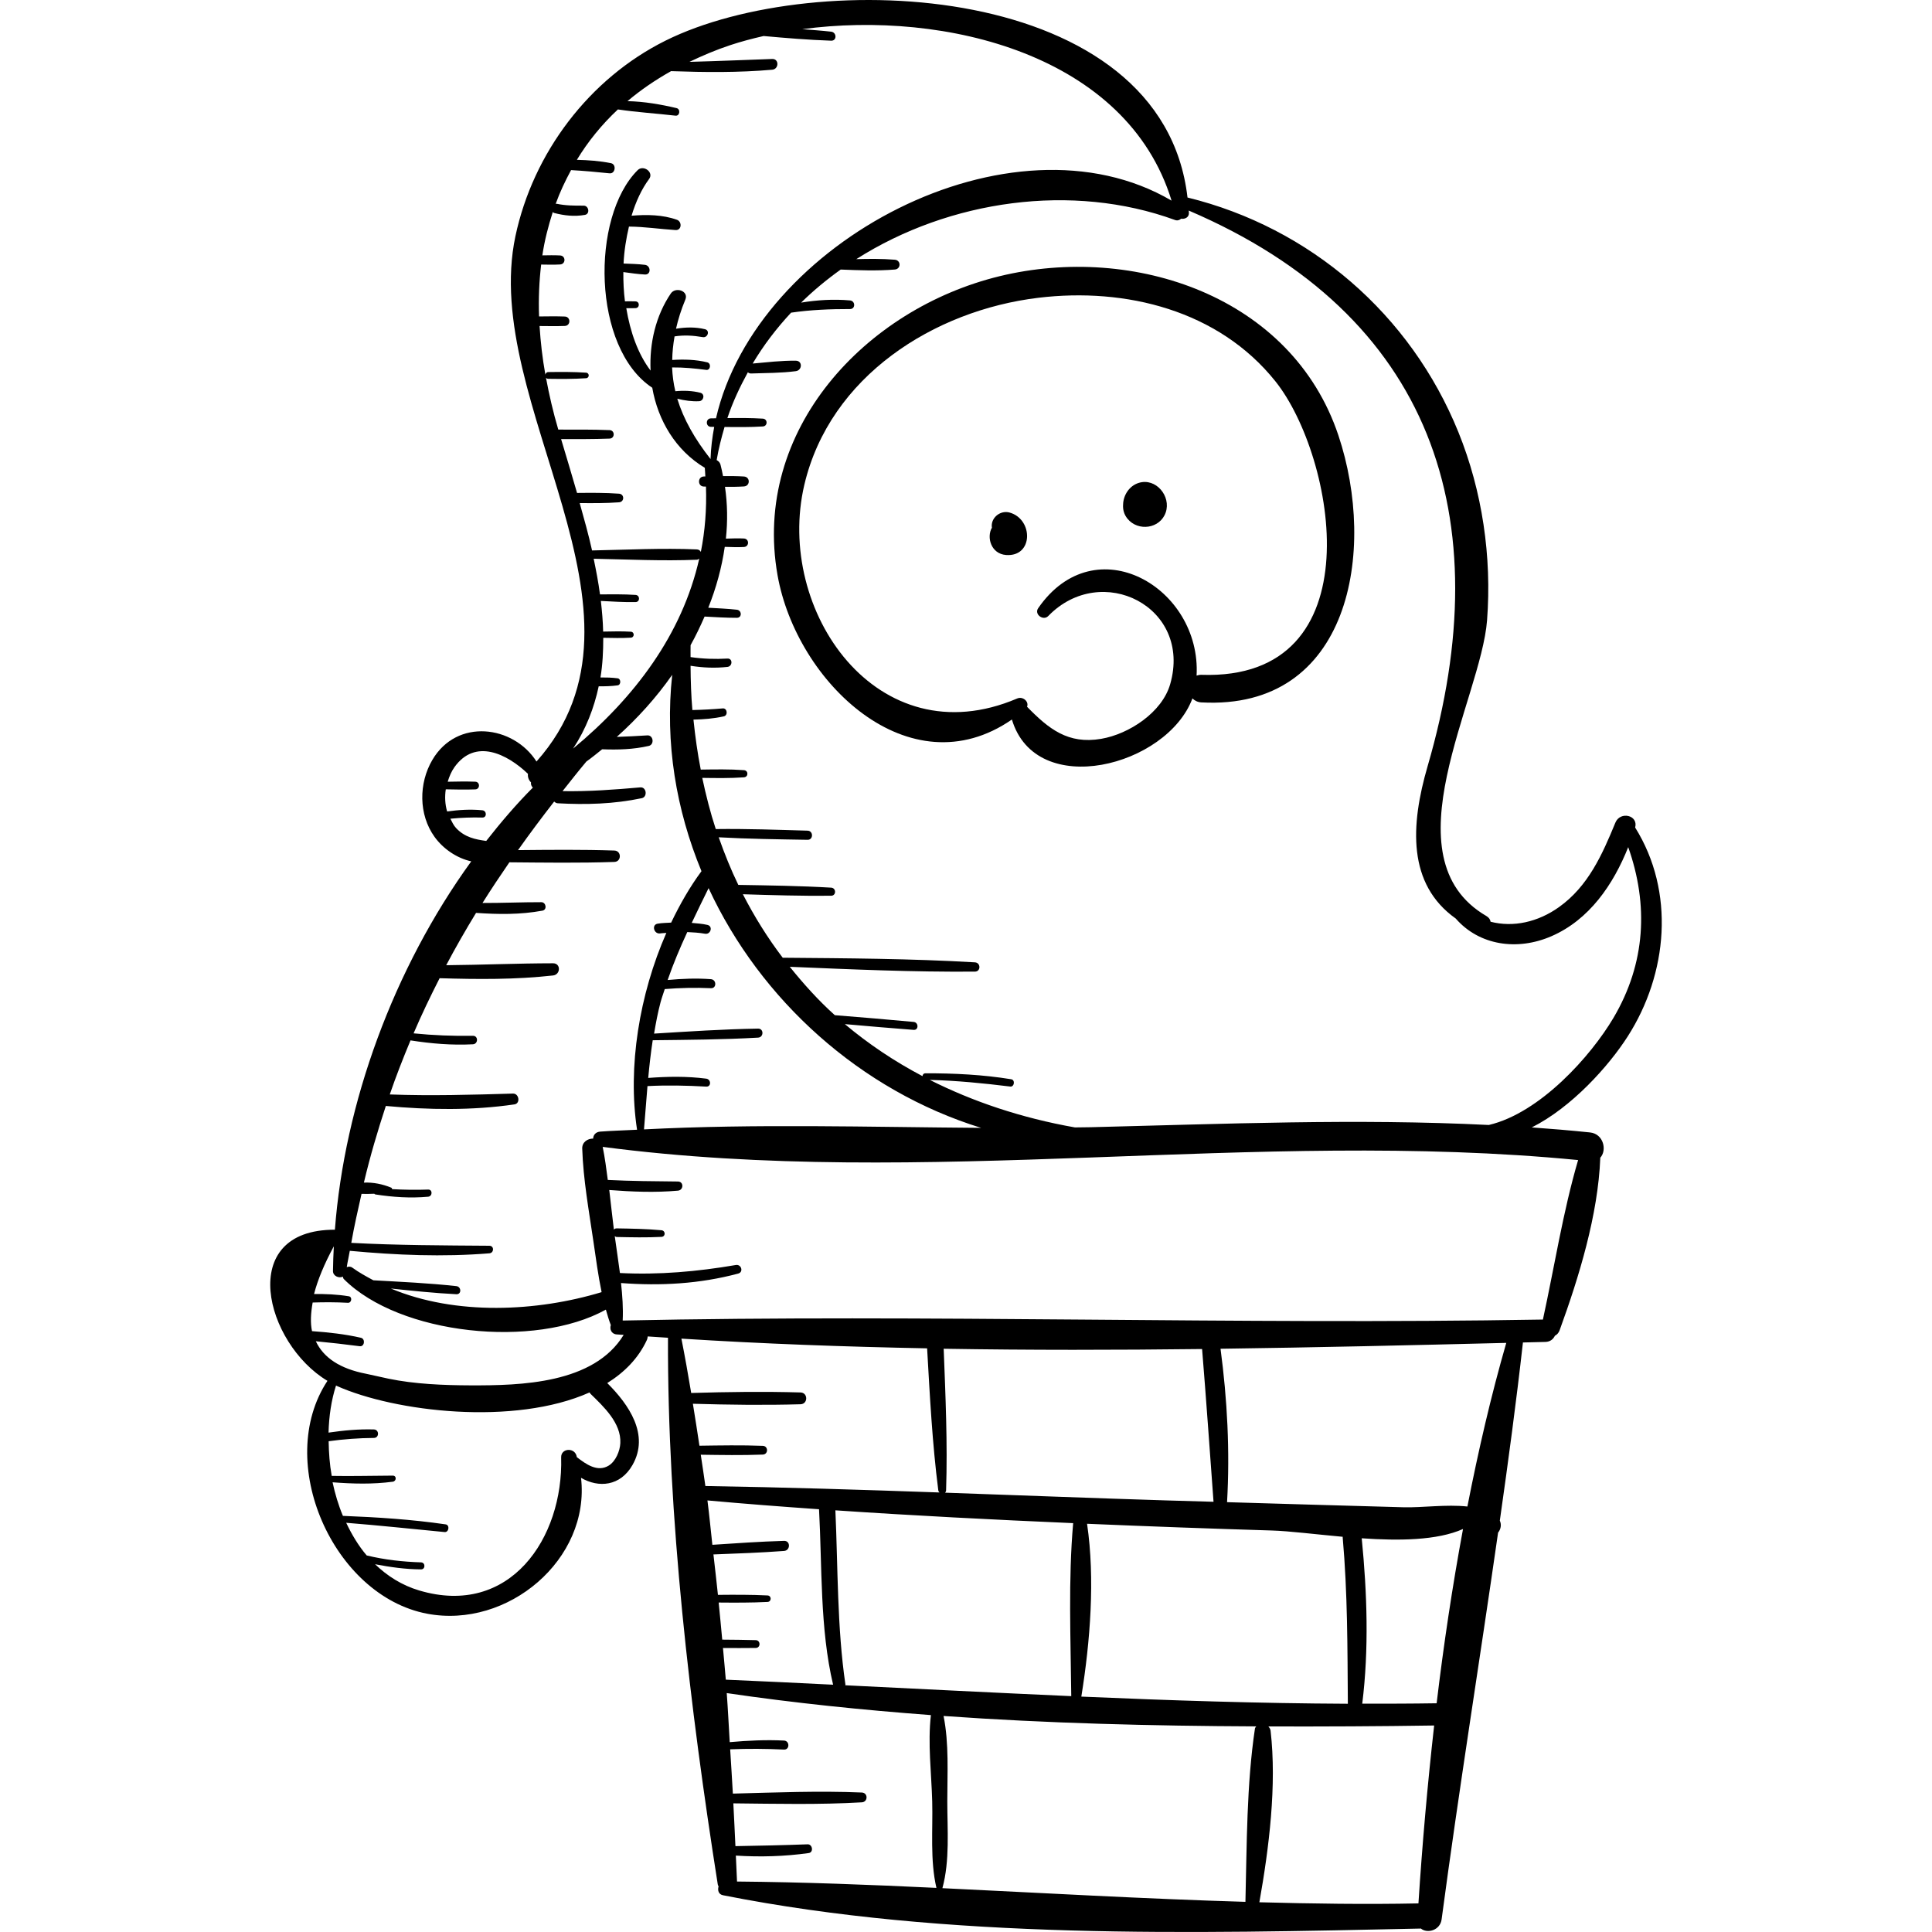
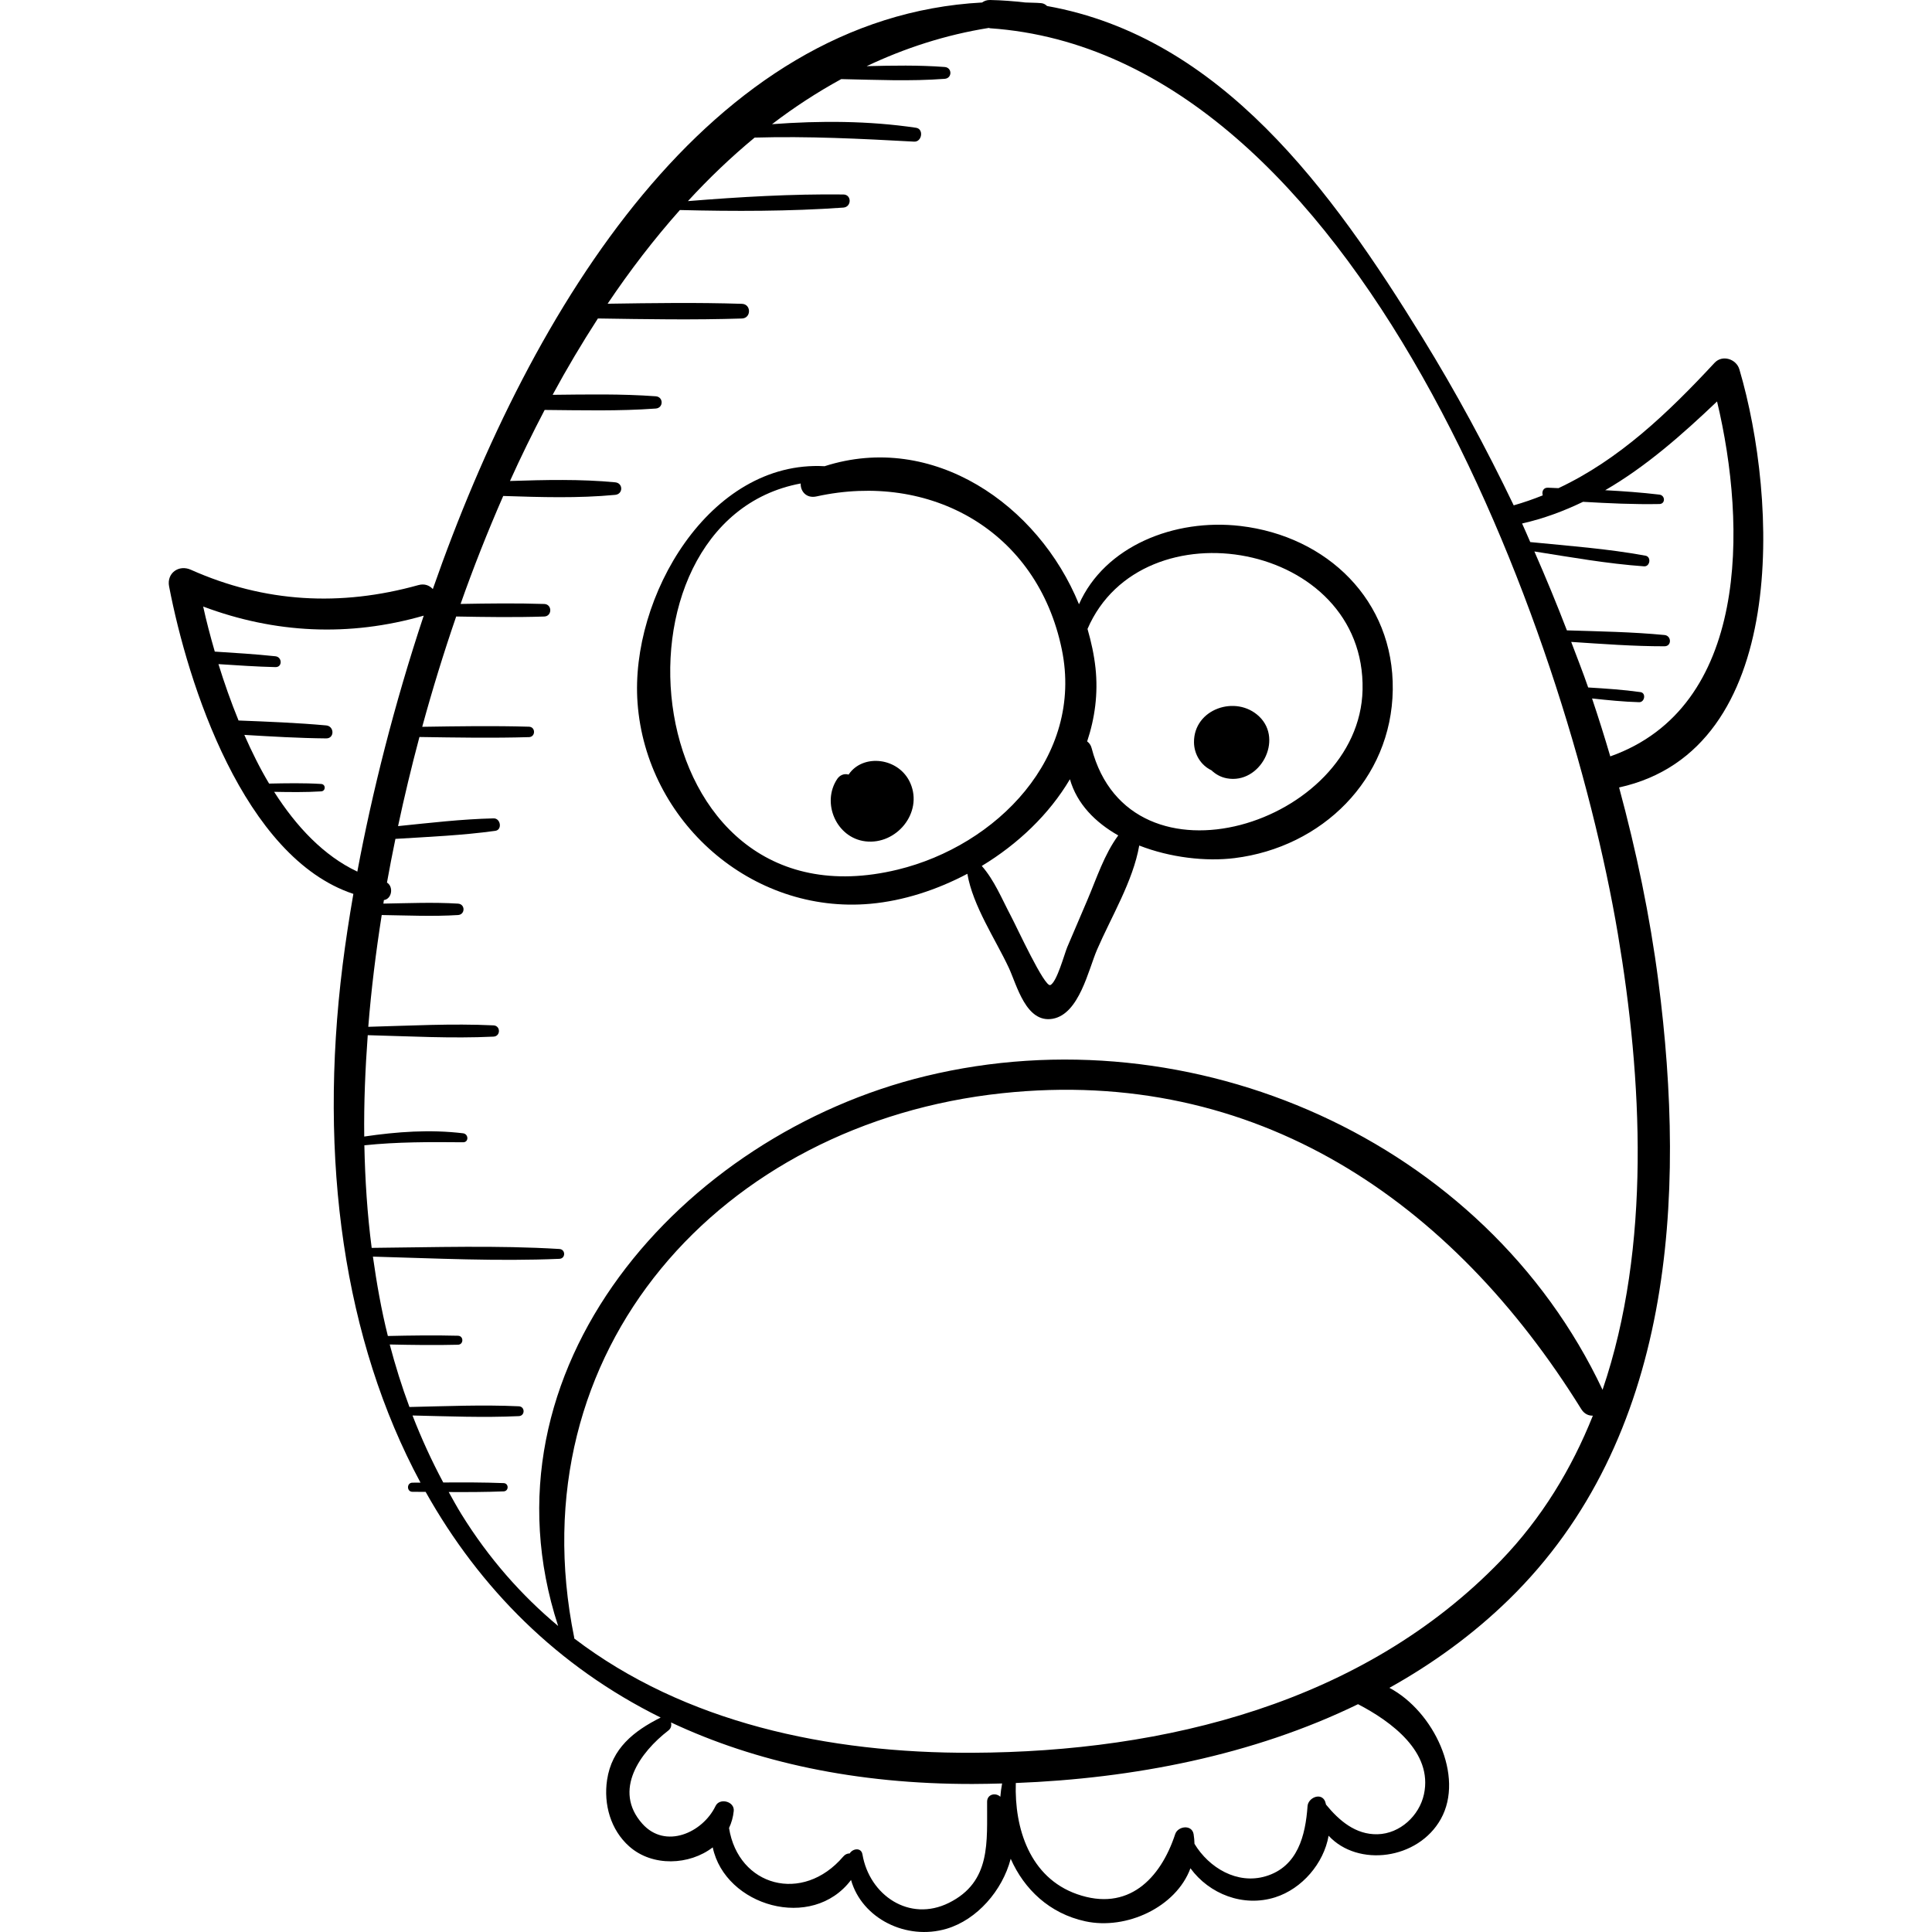
- <svg xmlns="http://www.w3.org/2000/svg" fill="currentColor" version="1.1" id="Capa_1" viewBox="0 0 276.318 276.318" xml:space="preserve">
+ <svg xmlns="http://www.w3.org/2000/svg" fill="currentColor" version="1.1" id="Capa_1" viewBox="0 0 258.307 258.307" xml:space="preserve">
  <g>
-     <path d="M191.42,62.269c-6.651-19.89-29.253-27.433-48.448-22.768c-19.219,4.671-35.418,22.005-31.77,42.744   c2.696,15.33,18.862,30.799,33.522,20.662c3.453,11.554,22.188,6.709,25.82-3.019c0.312,0.31,0.723,0.54,1.276,0.57   C193.113,101.617,196.941,78.778,191.42,62.269z M171.821,96.514c-0.261-0.009-0.476,0.047-0.683,0.113   c0.695-12.565-14.483-21.479-22.659-9.637c-0.598,0.867,0.727,1.854,1.445,1.114c7.595-7.835,20.633-1.319,17.433,9.763   c-1.161,4.022-5.875,7.123-9.872,7.803c-4.732,0.805-7.49-1.411-10.594-4.589c0.303-0.74-0.6-1.529-1.407-1.184   c-20.009,8.541-34.67-12.611-30.445-30.567c3.649-15.505,18.515-24.943,33.48-26.742c12.487-1.501,25.777,1.788,33.9,11.959   C190.98,65.271,196.835,97.377,171.821,96.514z" />
-     <path d="M144.384,73.302c-1.242-0.342-2.565,0.629-2.544,1.937c0.001,0.089,0.022,0.148,0.027,0.23   c-0.793,1.367-0.13,3.748,2.02,3.907C147.829,79.667,147.794,74.241,144.384,73.302z" />
-     <path d="M162.857,69.066c-1.382,0.433-2.197,1.791-2.229,3.087c-0.053,0.688,0.112,1.405,0.624,2.032   c1.522,1.868,4.672,1.442,5.471-0.895C167.519,70.967,165.318,68.295,162.857,69.066z" />
-     <path d="M232.796,148.235c5.747-8.983,6.798-20.706,1.066-29.881c0.485-1.778-2.14-2.371-2.824-0.707   c-1.888,4.595-3.898,9.117-8.068,12.089c-3.018,2.152-6.547,2.927-9.784,2.091c-0.048-0.304-0.227-0.598-0.598-0.814   c-14.333-8.342-0.76-31.025,0.095-42.303c0.69-9.091-0.674-18.441-4.098-26.899c-6.829-16.866-21.228-29.267-38.746-33.563   C166.273-2.699,116.647-4.865,95.191,5.808C84.268,11.241,76.245,21.86,73.716,33.783c-5.112,24.106,22.029,53.754,3.014,75.131   c-3.301-5.179-11.369-6.24-14.897-0.225c-1.961,3.341-1.974,7.808,0.311,10.993c1.219,1.7,3.176,3.056,5.255,3.509   c-11.127,15.36-18.129,34.594-19.501,52.684c-14.233-0.025-9.965,16.298-1.065,21.616c-7.652,11.59,0.798,30.736,14.233,33.3   c11.569,2.208,23.368-7.773,22.034-19.431c2.518,1.471,5.626,1.214,7.363-1.838c2.47-4.338-0.536-8.654-3.612-11.715   c2.474-1.541,4.455-3.554,5.66-6.148c0.083-0.178,0.106-0.35,0.127-0.52c0.967,0.059,1.932,0.125,2.898,0.189   c-0.085,25.609,3.141,52.928,7.12,78.18c0.019,0.118,0.073,0.204,0.116,0.301c-0.164,0.517-0.019,1.123,0.631,1.252   c32.219,6.375,67.05,5.46,99.743,4.766c0.023-0.001,0.037-0.012,0.06-0.013c0.908,0.766,2.764,0.285,2.975-1.295   c2.456-18.427,5.433-36.869,8.077-55.32c0.394-0.484,0.515-1.13,0.25-1.719c1.206-8.491,2.354-16.983,3.305-25.477   c1.07-0.026,2.144-0.052,3.213-0.079c0.69-0.017,1.129-0.398,1.357-0.881c0.286-0.143,0.534-0.395,0.675-0.783   c2.776-7.629,5.5-16.499,5.818-24.66c0.001-0.008-0.003-0.014-0.003-0.023c0.983-1.047,0.488-3.409-1.465-3.613   c-2.778-0.29-5.554-0.521-8.329-0.719C224.812,158.36,230.088,152.469,232.796,148.235z M82.909,71.95   c1.877,0.017,3.751,0.029,5.627-0.11c0.792-0.059,0.793-1.174,0-1.232c-2.001-0.148-4.002-0.126-6.006-0.108   c-0.753-2.618-1.528-5.177-2.28-7.7c2.312,0,4.626,0.021,6.936-0.07c0.781-0.031,0.782-1.183,0-1.214   c-2.444-0.096-4.891-0.074-7.338-0.074c-0.003-0.008-0.005-0.017-0.007-0.025c-0.736-2.487-1.299-4.948-1.753-7.384   c0.077,0.084,0.186,0.145,0.335,0.147c1.809,0.025,3.586,0.035,5.393-0.085c0.512-0.034,0.513-0.762,0-0.796   c-1.807-0.12-3.584-0.111-5.393-0.085c-0.255,0.003-0.379,0.174-0.425,0.364c-0.422-2.353-0.686-4.669-0.829-6.949   c1.205,0.009,2.41,0.035,3.613-0.012c0.866-0.034,0.867-1.313,0-1.346c-1.227-0.048-2.456-0.022-3.684-0.012   c-0.094-2.539,0.017-5.012,0.299-7.422c0.905,0.012,1.809,0.04,2.711-0.013c0.83-0.048,0.831-1.241,0-1.289   c-0.845-0.049-1.694-0.022-2.541-0.012c0.317-2.143,0.853-4.196,1.495-6.204c0.064,0.044,0.09,0.115,0.181,0.138   c1.478,0.382,2.902,0.543,4.413,0.277c0.759-0.134,0.564-1.326-0.179-1.322c-1.32,0.006-2.573,0.004-3.871-0.271   c-0.054-0.011-0.086,0.025-0.135,0.025c0.598-1.677,1.363-3.277,2.204-4.838c1.84,0.104,3.677,0.272,5.509,0.462   c0.826,0.086,1.011-1.289,0.197-1.452c-1.632-0.327-3.247-0.439-4.875-0.479c1.576-2.604,3.529-5.016,5.866-7.207   c2.722,0.407,5.535,0.577,8.245,0.891c0.618,0.072,0.741-0.939,0.146-1.08c-2.206-0.524-4.646-0.949-7.02-0.997   c1.85-1.567,3.932-2.997,6.234-4.291c4.825,0.168,9.655,0.222,14.469-0.204c0.969-0.086,1.002-1.571,0-1.536   c-3.949,0.14-7.893,0.307-11.84,0.412c1.835-0.878,3.755-1.702,5.866-2.401c1.508-0.499,3.103-0.919,4.739-1.295   c3.215,0.292,6.428,0.558,9.661,0.668c0.847,0.029,0.804-1.198,0-1.289c-1.376-0.156-2.753-0.247-4.13-0.359   c20.482-2.753,46.443,3.695,52.818,24.524c-22.869-13.424-59.392,5.904-65.156,31.13c-0.242,0.004-0.482,0.006-0.723,0.009   c-0.781,0.011-0.782,1.203,0,1.214c0.156,0.002,0.311,0.004,0.466,0.006c-0.284,1.517-0.474,3.05-0.524,4.6   c-2.28-2.895-3.868-5.72-4.758-8.627c1.029,0.257,2.133,0.413,3.128,0.353c0.668-0.041,0.869-1.032,0.164-1.21   c-1.138-0.287-2.379-0.335-3.568-0.216c-0.27-1.115-0.41-2.251-0.466-3.404c1.648-0.018,3.24,0.142,4.885,0.352   c0.619,0.079,0.739-0.935,0.146-1.08c-1.658-0.407-3.319-0.443-5.01-0.34c0.01-1.096,0.134-2.222,0.333-3.37   c1.393-0.213,2.645-0.131,4.033,0.105c0.732,0.124,1.061-0.955,0.313-1.134c-1.392-0.333-2.75-0.29-4.138-0.07   c0.303-1.339,0.731-2.717,1.333-4.16c0.522-1.251-1.401-1.878-2.079-0.877c-2.16,3.19-3.073,7.135-2.891,11.026   c-1.809-2.372-2.916-5.545-3.476-8.927c0.44,0.002,0.881,0.013,1.324-0.005c0.622-0.026,0.623-0.941,0-0.967   c-0.507-0.021-1.01-0.01-1.514-0.006c-0.178-1.378-0.241-2.783-0.23-4.183c1.028,0.138,2.054,0.294,3.089,0.347   c0.909,0.047,0.86-1.28,0-1.384c-1.014-0.123-2.037-0.145-3.058-0.185c0.086-1.829,0.375-3.597,0.771-5.286   c2.24,0.017,4.408,0.356,6.666,0.498c0.888,0.056,0.953-1.202,0.199-1.471c-2.037-0.727-4.308-0.765-6.493-0.582   c0.609-2.009,1.443-3.817,2.51-5.251c0.72-0.967-0.82-2.079-1.637-1.264c-6.724,6.703-6.518,25.455,2.088,31.119   c0.815,4.676,3.355,8.964,7.516,11.452c0.04,0.418,0.047,0.823,0.076,1.236c-0.069,0.001-0.138,0.003-0.206,0.004   c-0.927,0.011-0.929,1.43,0,1.441c0.098,0.001,0.196,0.004,0.295,0.005c0.113,3.245-0.138,6.36-0.731,9.338   c-0.113-0.189-0.284-0.341-0.575-0.353c-4.983-0.208-9.999,0.051-14.985,0.147C84.172,76.452,83.538,74.198,82.909,71.95z    M85.628,98.156c0.917,0.007,1.798-0.009,2.709-0.136c0.498-0.069,0.498-0.936,0-1.006c-0.828-0.115-1.632-0.124-2.457-0.123   c0.312-1.855,0.4-3.756,0.4-5.671c1.315,0.02,2.628,0.064,3.941-0.019c0.549-0.034,0.55-0.819,0-0.853   c-1.318-0.083-2.638-0.038-3.958-0.018c-0.032-1.449-0.159-2.913-0.327-4.382c1.654,0.088,3.305,0.191,4.963,0.162   c0.664-0.012,0.653-0.981,0-1.024c-1.696-0.111-3.39-0.085-5.087-0.077c-0.222-1.693-0.551-3.396-0.903-5.097   c4.909,0.099,9.847,0.346,14.752,0.141c0.155-0.007,0.244-0.091,0.348-0.158c-2.44,10.824-9.228,19.867-18.044,27.171   C83.818,104.249,84.965,101.254,85.628,98.156z M65.235,118.435c-0.371-0.394-0.58-0.876-0.82-1.342   c1.517-0.147,3.035-0.207,4.567-0.165c0.682,0.019,0.655-0.977,0-1.043c-1.703-0.17-3.364-0.058-5.034,0.171   c-0.3-1.017-0.35-2.108-0.192-3.166c1.406,0.033,2.814,0.059,4.216,0.01c0.708-0.025,0.709-1.075,0-1.1   c-1.311-0.046-2.626-0.025-3.941,0.004c0.226-0.745,0.523-1.464,0.968-2.088c2.964-4.153,7.503-1.914,10.511,0.958   c-0.058,0.458,0.109,0.907,0.436,1.221c-0.052,0.279,0.063,0.556,0.263,0.749c-2.365,2.37-4.564,4.95-6.668,7.629   C67.955,120.055,66.477,119.753,65.235,118.435z M50.029,178.894c6.642,0.618,13.304,0.9,19.963,0.357   c0.684-0.056,0.706-1.075,0-1.081c-6.592-0.05-13.168-0.061-19.751-0.413c0.419-2.414,0.95-4.702,1.465-7.006   c0.609,0.006,1.215,0.015,1.83-0.019c0.047,0.036,0.077,0.089,0.147,0.099c2.514,0.386,5.008,0.557,7.546,0.326   c0.645-0.059,0.668-1.049,0-1.024c-1.721,0.064-3.431,0.035-5.141-0.06c-0.041-0.077-0.034-0.171-0.133-0.212   c-1.248-0.512-2.577-0.777-3.91-0.725c0.896-3.797,1.974-7.414,3.137-10.96c6.1,0.566,12.369,0.661,18.395-0.225   c0.883-0.13,0.665-1.571-0.209-1.546c-5.923,0.173-11.735,0.347-17.622,0.125c0.906-2.639,1.911-5.202,2.967-7.732   c2.963,0.463,5.91,0.716,8.923,0.557c0.774-0.041,0.786-1.226,0-1.214c-2.833,0.046-5.666-0.064-8.485-0.35   c1.147-2.683,2.406-5.299,3.724-7.886c5.419,0.163,10.826,0.212,16.222-0.391c1.088-0.122,1.151-1.746,0-1.744   c-5.095,0.007-10.184,0.23-15.28,0.276c1.338-2.527,2.762-5.017,4.269-7.482c3.199,0.219,6.331,0.264,9.5-0.322   c0.695-0.128,0.516-1.209-0.164-1.21c-2.806-0.006-5.607,0.124-8.412,0.113c1.224-1.951,2.515-3.887,3.844-5.817   c5.003,0.041,10.008,0.117,15.008-0.052c1.049-0.035,1.051-1.595,0-1.631c-4.588-0.155-9.182-0.103-13.773-0.061   c1.641-2.321,3.372-4.633,5.169-6.945c0.134,0.123,0.286,0.236,0.515,0.248c4.056,0.222,8.034,0.112,12.014-0.729   c0.855-0.181,0.681-1.625-0.209-1.546c-3.703,0.328-7.402,0.603-11.121,0.538c1.119-1.411,2.222-2.822,3.41-4.236   c0.767-0.543,1.508-1.154,2.254-1.751c2.246,0.088,4.454,0.027,6.666-0.479c0.834-0.191,0.667-1.562-0.204-1.508   c-1.459,0.09-2.913,0.171-4.369,0.217c2.92-2.613,5.629-5.592,7.926-8.879c-1.063,9.744,0.568,19.322,4.186,28.086   c-1.64,2.215-3.074,4.713-4.336,7.353c-0.643,0.046-1.276,0.038-1.935,0.153c-0.914,0.158-0.524,1.543,0.383,1.39   c0.289-0.049,0.576-0.034,0.865-0.069c-3.862,8.79-5.56,19.177-4.19,28.15c-1.754,0.098-3.517,0.132-5.266,0.267   c-0.679,0.052-0.999,0.516-1.015,0.998c-0.779-0.008-1.591,0.497-1.561,1.428c0.143,4.428,0.957,8.881,1.597,13.262   c0.354,2.42,0.677,4.87,1.175,7.272c-9.223,2.792-20.84,3.382-30.144-0.518c3.121,0.332,6.244,0.658,9.375,0.816   c0.756,0.038,0.723-1.077,0-1.157c-3.942-0.436-7.913-0.611-11.873-0.835c-1.026-0.552-2.049-1.11-2.992-1.795   c-0.283-0.206-0.561-0.186-0.815-0.082C49.714,180.426,49.897,179.689,50.029,178.894z M101.006,154.271   c-2.765-0.357-5.527-0.312-8.296-0.103c0.167-1.802,0.368-3.598,0.644-5.391c5.025-0.059,10.052-0.088,15.07-0.374   c0.822-0.047,0.836-1.303,0-1.289c-4.965,0.079-9.921,0.409-14.877,0.714c0.254-1.495,0.527-2.989,0.926-4.48   c0.172-0.645,0.404-1.258,0.603-1.889c2.197-0.175,4.392-0.225,6.603-0.125c0.835,0.038,0.82-1.227,0-1.29   c-2.074-0.157-4.131-0.071-6.189,0.117c0.809-2.347,1.772-4.615,2.806-6.855c0.844,0.038,1.688,0.089,2.536,0.238   c0.815,0.144,1.179-1.067,0.348-1.262c-0.76-0.178-1.502-0.214-2.248-0.289c0.788-1.658,1.586-3.312,2.41-4.97   c7.431,16.026,21.719,28.943,38.979,34.287c-16.079-0.115-32.24-0.61-48.217,0.218c0.167-2.077,0.323-4.138,0.499-6.193   c2.803-0.144,5.595-0.087,8.402,0.074C101.754,155.451,101.711,154.362,101.006,154.271z M88.72,206.397   c-0.055,1.127-0.653,2.59-1.654,3.211c-1.61,0.997-3.289-0.215-4.567-1.206c-0.026-0.086-0.035-0.17-0.062-0.256   c-0.372-1.15-2.215-1.004-2.179,0.295c0.328,11.535-7.318,22.895-20.307,19.029c-2.463-0.733-4.55-2.058-6.309-3.75   c2.171,0.413,4.351,0.725,6.576,0.737c0.648,0.004,0.645-0.984,0-1.005c-2.633-0.084-5.214-0.371-7.771-0.99   c-1.179-1.381-2.132-2.977-2.933-4.67c4.697,0.375,9.382,0.873,14.072,1.325c0.621,0.06,0.773-1.007,0.149-1.099   c-4.878-0.712-9.773-1.023-14.692-1.215c-0.643-1.534-1.125-3.152-1.477-4.803c2.868,0.221,5.763,0.3,8.61-0.083   c0.536-0.072,0.58-0.874,0-0.872c-2.919,0.007-5.821,0.096-8.733,0.038c-0.297-1.646-0.414-3.308-0.439-4.956   c2.147-0.293,4.296-0.456,6.473-0.471c0.782-0.005,0.78-1.19,0-1.214c-2.182-0.066-4.339,0.139-6.489,0.452   c0.064-2.361,0.399-4.656,1.072-6.735c0.035,0.016,0.065,0.039,0.1,0.055c8.338,3.734,25.413,5.741,36.16,0.934   c0.048,0.065,0.07,0.134,0.133,0.196C86.334,201.179,88.86,203.522,88.72,206.397z M67.273,198.137   c-3.842-0.014-7.968-0.181-11.694-0.952c-1.062-0.233-2.124-0.466-3.186-0.699c-3.774-0.723-6.123-2.311-7.223-4.657   c2.096,0.199,4.188,0.44,6.282,0.71c0.69,0.089,0.833-1.058,0.163-1.21c-2.304-0.526-4.642-0.778-6.99-0.947   c-0.257-1.19-0.176-2.585,0.091-4.093c1.684-0.054,3.37-0.053,5.051,0.039c0.525,0.029,0.658-0.844,0.126-0.931   c-1.674-0.275-3.322-0.342-4.978-0.323c0.519-2.017,1.458-4.29,2.829-6.824c-0.058,1.182-0.112,2.364-0.121,3.532   c-0.006,0.733,0.864,1.07,1.408,0.809c0.045,0.113,0.038,0.236,0.135,0.334c7.976,8.001,27.332,10.02,37.488,4.379   c0.213,0.744,0.426,1.489,0.707,2.213c-0.191,0.556,0.056,1.273,0.836,1.334c0.333,0.026,0.669,0.042,1.001,0.065   C84.938,197.912,74.493,198.164,67.273,198.137z M100.225,208.057c2.958,0.041,5.915,0.095,8.873-0.02   c0.805-0.031,0.806-1.22,0-1.251c-3.021-0.117-6.041-0.059-9.063-0.018c-0.298-2.009-0.616-4.006-0.938-6   c5.123,0.151,10.274,0.218,15.394,0.071c1.086-0.031,1.088-1.656,0-1.688c-5.199-0.149-10.432-0.081-15.634,0.076   c-0.434-2.614-0.896-5.21-1.401-7.773c11.663,0.742,23.391,1.163,35.142,1.388c0.388,6.773,0.735,13.569,1.597,20.298   c0.018,0.138,0.091,0.23,0.166,0.316c-11.157-0.392-22.315-0.744-33.476-0.923C100.682,211.032,100.442,209.551,100.225,208.057z    M192.772,243.674c-12.74-0.057-25.433-0.471-38.119-1.022c1.271-7.865,1.982-16.859,0.82-24.72c0.005,0,0.011,0.001,0.016,0.001   c8.798,0.372,17.596,0.695,26.399,0.962c2.566,0.078,6.229,0.545,10.156,0.9c0.001,0.033-0.013,0.055-0.01,0.089   C192.739,227.84,192.714,235.704,192.772,243.674z M166.801,214.592c-10.545-0.33-21.088-0.735-31.633-1.107   c0.074-0.087,0.14-0.189,0.145-0.345c0.218-6.741-0.085-13.5-0.345-20.24c12.307,0.206,24.64,0.187,36.957,0.04   c0.598,7.281,1.097,14.561,1.636,21.847C171.308,214.719,169.055,214.663,166.801,214.592z M153.486,217.842   c-0.711,8.05-0.354,16.615-0.272,24.743c-10.766-0.477-21.538-1.026-32.324-1.554c-0.001-0.038,0.03-0.062,0.024-0.102   c-1.199-8.187-1.065-16.655-1.436-24.919C130.804,216.775,142.142,217.354,153.486,217.842z M103.401,235.699   c1.561,0.006,3.123,0.02,4.686-0.005c0.72-0.011,0.719-1.097,0-1.119c-1.598-0.047-3.195-0.056-4.793-0.072   c-0.156-1.77-0.338-3.537-0.508-5.305c2.33,0.021,4.658,0.032,6.987-0.085c0.597-0.03,0.598-0.899,0-0.929   c-2.365-0.119-4.728-0.106-7.093-0.084c-0.19-1.934-0.435-3.853-0.643-5.782c3.371-0.13,6.744-0.246,10.106-0.499   c0.913-0.069,0.937-1.468,0-1.441c-3.422,0.098-6.841,0.339-10.259,0.563c-0.234-2.116-0.432-4.242-0.705-6.347   c5.316,0.484,10.637,0.889,15.961,1.262c0.448,8.196,0.107,17.057,2.012,25.094c-5.113-0.248-10.22-0.508-15.346-0.721   C103.689,238.719,103.53,237.209,103.401,235.699z M105.41,269.1c-0.045-1.223-0.117-2.479-0.167-3.71   c3.474,0.222,6.997,0.123,10.432-0.365c0.711-0.101,0.538-1.274-0.169-1.248c-3.445,0.128-6.881,0.202-10.324,0.26   c-0.087-2.027-0.199-4.077-0.299-6.118c6.122,0.06,12.269,0.211,18.375-0.147c0.899-0.052,0.907-1.365,0-1.403   c-6.134-0.259-12.3-0.005-18.443,0.156c-0.108-2.099-0.262-4.225-0.385-6.334c2.567-0.101,5.129-0.091,7.701,0.036   c0.83,0.041,0.828-1.249,0-1.289c-2.595-0.129-5.181-0.003-7.764,0.227c-0.141-2.338-0.252-4.66-0.427-7.016   c9.655,1.421,19.407,2.415,29.199,3.148c-0.467,4.064,0.078,8.259,0.187,12.341c0.108,4.053-0.322,8.401,0.603,12.371   C124.431,269.556,114.931,269.185,105.41,269.1z M179.485,247.224c-1.199,7.989-1.159,16.658-1.362,24.781   c-14.468-0.43-28.901-1.263-43.339-1.956c1.079-3.946,0.703-8.357,0.7-12.412c-0.002-4.023,0.264-8.246-0.534-12.214   c14.866,1.057,29.822,1.422,44.723,1.487C179.612,247.018,179.509,247.068,179.485,247.224z M202.868,272.227   c-7.602,0.156-15.18,0.039-22.751-0.162c1.39-7.816,2.502-16.736,1.604-24.539c-0.028-0.24-0.164-0.433-0.315-0.607   c7.928,0.021,15.843-0.016,23.709-0.135C204.152,255.345,203.406,263.877,202.868,272.227z M205.47,243.605   c-3.552,0.057-7.096,0.063-10.639,0.058c0.969-7.802,0.697-15.848-0.075-23.654c5.312,0.364,10.771,0.324,14.487-1.328   C207.716,226.917,206.465,235.264,205.47,243.605z M209.87,215.465c-3.03-0.331-6.458,0.179-9.122,0.107   c-8.417-0.229-16.834-0.478-25.252-0.729c0.42-7.279,0.033-14.71-0.934-21.943c13.664-0.183,27.307-0.502,40.868-0.838   C213.24,199.649,211.428,207.502,209.87,215.465z M225.705,165.914c-2.164,7.368-3.392,15.285-5.035,22.811   c-43.858,0.761-87.798-0.794-131.612,0.14c0.087-1.774-0.043-3.569-0.238-5.363c5.667,0.429,11.243,0.122,16.757-1.353   c0.804-0.215,0.454-1.361-0.338-1.225c-5.504,0.942-11.003,1.429-16.575,1.145c-0.231-1.774-0.506-3.535-0.741-5.277   c0.085,0.052,0.153,0.122,0.276,0.125c2.142,0.046,4.263,0.094,6.403-0.018c0.616-0.032,0.603-0.893,0-0.948   c-2.135-0.195-4.259-0.23-6.403-0.266c-0.179-0.003-0.303,0.071-0.402,0.166c-0.236-1.88-0.433-3.77-0.658-5.654   c3.271,0.251,6.547,0.386,9.822,0.092c0.825-0.074,0.856-1.299,0-1.308c-3.35-0.036-6.691-0.053-10.033-0.224   c-0.206-1.583-0.413-3.166-0.731-4.728C132.301,170.085,179.399,161.406,225.705,165.914z M212.933,160.897   c-18.96-0.944-37.885-0.148-56.926,0.319c-0.755,0.019-1.513,0.017-2.268,0.03c-7.692-1.359-14.593-3.697-20.759-6.796   c3.861,0.099,7.672,0.477,11.507,0.95c0.589,0.073,0.732-0.947,0.141-1.043c-4.052-0.66-8.168-0.861-12.27-0.852   c-0.271,0.001-0.403,0.198-0.423,0.406c-4.058-2.132-7.758-4.629-11.105-7.441c3.28,0.289,6.56,0.577,9.843,0.825   c0.734,0.055,0.721-1.07,0-1.138c-3.756-0.352-7.514-0.661-11.274-0.963c-2.368-2.123-4.469-4.474-6.445-6.922   c8.827,0.372,17.645,0.763,26.483,0.691c0.86-0.007,0.848-1.277,0-1.327c-9.159-0.538-18.32-0.58-27.491-0.659   c-2.161-2.835-4.051-5.876-5.699-9.081c4.21,0.13,8.413,0.261,12.626,0.215c0.749-0.008,0.74-1.113,0-1.157   c-4.424-0.258-8.848-0.321-13.278-0.394c-1.061-2.189-1.982-4.469-2.804-6.809c4.229,0.237,8.479,0.287,12.711,0.359   c0.843,0.014,0.84-1.284,0-1.308c-4.369-0.126-8.758-0.286-13.131-0.228c-0.78-2.363-1.399-4.818-1.933-7.319   c1.989,0.027,3.983,0.063,5.963-0.082c0.658-0.048,0.66-0.976,0-1.024c-2.052-0.15-4.119-0.107-6.18-0.08   c-0.456-2.327-0.79-4.718-1.042-7.148c1.455-0.035,2.902-0.145,4.342-0.467c0.626-0.14,0.503-1.193-0.154-1.136   c-1.451,0.125-2.895,0.203-4.342,0.234c-0.178-2.069-0.246-4.188-0.26-6.331c1.768,0.28,3.478,0.357,5.274,0.162   c0.748-0.081,0.78-1.239,0-1.194c-1.755,0.1-3.502,0.044-5.243-0.207c-0.012-0.002-0.018,0.009-0.03,0.007   c0.005-0.574-0.016-1.136,0.002-1.715c0.746-1.335,1.397-2.707,2.003-4.092c1.537,0.082,3.072,0.182,4.617,0.179   c0.761-0.001,0.723-1.077,0-1.157c-1.361-0.151-2.725-0.205-4.088-0.285c1.137-2.843,1.932-5.767,2.356-8.705   c0.913,0.023,1.824,0.071,2.745,0.018c0.78-0.045,0.782-1.169,0-1.214c-0.866-0.049-1.724-0.003-2.583,0.017   c0.267-2.479,0.228-4.959-0.129-7.407c0.906,0.008,1.811,0.002,2.713-0.056c0.915-0.059,0.916-1.363,0-1.422   c-0.995-0.064-1.994-0.069-2.993-0.057c-0.113-0.546-0.212-1.095-0.361-1.636c-0.087-0.315-0.296-0.524-0.549-0.654   c0.275-1.632,0.675-3.2,1.129-4.738c1.824,0.026,3.646,0.041,5.471-0.072c0.719-0.044,0.72-1.075,0-1.119   c-1.691-0.104-3.378-0.098-5.067-0.077c0.767-2.313,1.792-4.472,2.93-6.554c0.111,0.101,0.251,0.181,0.454,0.174   c2.131-0.074,4.287-0.056,6.402-0.332c0.925-0.121,0.995-1.486,0-1.498c-2.057-0.025-4.118,0.228-6.167,0.406   c1.561-2.634,3.421-5.053,5.492-7.276c2.796-0.411,5.603-0.518,8.429-0.517c0.805,0,0.778-1.163,0-1.233   c-2.36-0.21-4.682-0.063-6.993,0.312c1.753-1.719,3.651-3.293,5.659-4.727c2.584,0.105,5.177,0.206,7.74-0.003   c0.901-0.074,0.903-1.329,0-1.403c-1.825-0.149-3.667-0.138-5.51-0.083c13.349-8.496,30.925-10.945,45.563-5.606   c0.38,0.139,0.667,0.021,0.899-0.175c0.533,0.084,1.141-0.196,1.113-0.852c-0.005-0.109-0.024-0.209-0.029-0.316   c34.801,14.895,44.563,43.771,34.17,79.454c-2.47,8.48-2.91,16.886,4.018,21.803c3.367,3.857,8.804,4.649,13.681,2.531   c5.425-2.355,8.853-7.384,10.987-12.743c2.915,8.235,2.505,16.601-2.105,24.41C227.514,151.072,220.247,159.184,212.933,160.897z" />
+     <path d="M232.554,49.381c-0.408-1.383-2.273-1.995-3.314-0.875c-6.235,6.711-12.763,12.948-20.873,16.76   c-0.471-0.019-0.94-0.041-1.411-0.061c-0.64-0.027-0.837,0.549-0.692,1.026c-1.255,0.504-2.545,0.955-3.882,1.334   c-3.697-7.703-7.766-15.223-12.235-22.475c-12.102-19.639-26.905-40.136-50.153-44.286c-0.201-0.187-0.437-0.353-0.783-0.384   c-0.722-0.065-1.418-0.051-2.13-0.088c-1.536-0.177-3.1-0.3-4.709-0.332c-0.453-0.009-0.791,0.136-1.074,0.335   c-36.321,1.957-60.138,40.366-73.43,78.422c-0.446-0.48-1.098-0.762-1.932-0.529c-10.399,2.899-20.547,2.354-30.427-2.056   c-1.604-0.716-3.242,0.454-2.901,2.23c2.5,13.028,9.958,36.258,24.637,41.11c-0.575,3.317-1.059,6.502-1.433,9.487   c-3.271,26.087,0.19,50.246,10.408,69.227c-0.36,0.003-0.72,0.005-1.08,0.007c-0.785,0.004-0.786,1.216,0,1.22   c0.589,0.003,1.178,0.007,1.767,0.011c7.245,12.917,17.667,23.367,31.423,30.17c-3.611,1.815-6.536,4.132-7.164,8.34   c-0.486,3.254,0.47,6.689,2.979,8.904c3.101,2.737,8.038,2.505,11.147,0.114c1.651,7.838,13.28,11.271,18.491,4.359   c1.458,5.157,7.404,8.126,12.789,6.519c4.05-1.208,7.448-5.092,8.559-9.352c1.797,4.067,5.177,7.32,9.985,8.36   c5.481,1.185,12.13-1.893,14.045-7.092c2.514,3.44,7.047,5.239,11.331,3.882c3.587-1.136,6.5-4.537,7.142-8.232   c3.92,4.241,11.969,3.207,15.006-2.24c3.186-5.716-0.953-14.388-6.876-17.533c5.752-3.211,11.137-7.094,15.961-11.8   c22.033-21.498,23.731-53.791,20.001-82.652c-1.132-8.762-2.95-17.409-5.254-25.928C239.315,100.263,237.665,66.689,232.554,49.381   z M36.651,105.867c2.097,0.039,4.195,0.068,6.285-0.061c0.637-0.039,0.638-0.952,0-0.991c-2.314-0.143-4.637-0.096-6.957-0.05   c-1.236-2.059-2.318-4.262-3.312-6.511c3.646,0.219,7.292,0.435,10.946,0.469c1.134,0.01,1.094-1.635,0-1.735   c-3.9-0.354-7.81-0.502-11.721-0.658c-1.023-2.506-1.915-5.049-2.686-7.537c2.538,0.161,5.073,0.341,7.623,0.399   c0.951,0.022,0.907-1.352,0-1.449c-2.703-0.288-5.406-0.451-8.112-0.624c-0.603-2.08-1.138-4.118-1.553-6.026   c9.547,3.583,19.477,4.097,29.488,1.218c-3.971,11.939-6.914,23.721-8.877,34.223C43.305,114.427,39.636,110.545,36.651,105.867z    M133.743,240.227c-0.626-0.601-1.759-0.347-1.768,0.654c-0.043,5.323,0.6,10.697-5.11,13.53   c-5.294,2.626-10.625-1.027-11.556-6.478c-0.164-0.961-1.296-0.802-1.705-0.129c-0.298-0.007-0.603,0.11-0.864,0.417   c-5.434,6.368-14.028,3.984-15.268-3.816c0.324-0.692,0.548-1.451,0.629-2.284c0.124-1.276-1.886-1.799-2.433-0.659   c-1.709,3.56-6.703,5.83-9.791,2.367c-3.991-4.475-0.257-9.581,3.471-12.452c0.397-0.306,0.45-0.719,0.366-1.089   c11.294,5.305,24.714,8.253,40.318,8.228c1.312-0.002,2.63-0.032,3.949-0.067C133.871,239.04,133.792,239.633,133.743,240.227z    M190.383,239.885c-0.62,2.882-3.211,5.278-6.205,5.352c-2.943,0.073-5.144-1.832-6.89-3.963c-0.053-0.145-0.063-0.294-0.125-0.437   c-0.542-1.249-2.266-0.472-2.344,0.635c-0.278,3.909-1.298,8.096-5.586,9.379c-3.816,1.142-7.592-1.123-9.532-4.334   c-0.012-0.423-0.043-0.851-0.117-1.29c-0.224-1.332-2.104-1.091-2.463,0c-1.975,5.997-6.316,10.413-13.122,8.021   c-6.315-2.219-8.385-8.801-8.187-14.861c15.684-0.608,31.675-3.685,45.757-10.538C185.995,230.154,191.598,234.24,190.383,239.885z    M200.644,208.668c-18.36,19.018-44.887,25.565-70.612,25.676c-19.408,0.083-38.513-4.039-53.27-15.291   c-0.003-0.032,0.021-0.05,0.014-0.084c-7.833-38.532,19.724-68.82,57.239-72.808c33.935-3.608,60.125,14.399,77.396,42.231   c0.412,0.664,0.99,0.898,1.555,0.881C210.124,196.38,206.143,202.973,200.644,208.668z M214.26,185.816   c-15.763-33.432-54.942-50.566-90.504-41.942c-32.555,7.894-60.345,39.199-49.133,73.517c-4.9-4.091-9.271-9.028-12.937-14.951   c-0.602-0.972-1.138-1.967-1.692-2.956c2.448,0.013,4.896,0.008,7.342-0.088c0.711-0.028,0.712-1.078,0-1.105   c-2.69-0.105-5.381-0.101-8.073-0.083c-1.565-2.921-2.927-5.912-4.111-8.958c4.736,0.109,9.495,0.303,14.217,0.085   c0.846-0.039,0.847-1.276,0-1.315c-4.859-0.224-9.757-0.011-14.627,0.095c-1.022-2.745-1.89-5.535-2.635-8.358   c3.043,0.064,6.086,0.111,9.129,0.032c0.772-0.02,0.774-1.181,0-1.201c-3.126-0.081-6.252-0.037-9.379,0.033   c-0.875-3.488-1.494-7.039-1.999-10.611c8.299,0.226,16.647,0.649,24.933,0.294c0.849-0.036,0.844-1.264,0-1.315   c-8.332-0.505-16.742-0.224-25.097-0.149c-0.592-4.533-0.885-9.117-0.979-13.715c4.394-0.46,8.774-0.446,13.195-0.404   c0.793,0.007,0.746-1.111,0-1.201c-4.417-0.534-8.828-0.211-13.212,0.434c-0.055-4.517,0.139-9.042,0.469-13.552   c5.593,0.146,11.227,0.464,16.813,0.195c0.969-0.046,0.97-1.459,0-1.506c-5.563-0.267-11.172,0.046-16.742,0.193   c0.4-5.032,1.026-10.025,1.799-14.958c0.014,0.001,0.018,0.014,0.033,0.014c3.384,0.049,6.786,0.211,10.167,0   c0.98-0.061,0.982-1.464,0-1.525c-3.317-0.207-6.657-0.056-9.979-0.003c0.026-0.156,0.043-0.316,0.069-0.472   c1.072-0.152,1.315-1.784,0.411-2.34c0.339-1.906,0.723-3.863,1.129-5.842c4.455-0.276,8.946-0.464,13.357-1.076   c0.954-0.132,0.714-1.688-0.225-1.666c-4.259,0.096-8.529,0.604-12.779,1.035c0.824-3.87,1.778-7.859,2.859-11.915   c4.885,0.074,9.762,0.161,14.648,0.017c0.895-0.027,0.896-1.365,0-1.392c-4.762-0.14-9.515-0.061-14.276,0.012   c1.323-4.852,2.838-9.794,4.541-14.747c3.924,0.071,7.844,0.131,11.769,0.003c1.079-0.035,1.081-1.643,0-1.678   c-3.728-0.121-7.453-0.07-11.181-0.005c1.706-4.839,3.616-9.67,5.7-14.435c4.976,0.162,10.036,0.323,14.97-0.148   c1.077-0.103,1.079-1.574,0-1.678c-4.634-0.443-9.381-0.328-14.065-0.177c1.45-3.217,3.006-6.384,4.635-9.499   c4.954,0.043,9.908,0.175,14.851-0.187c1.053-0.077,1.055-1.562,0-1.639c-4.588-0.337-9.188-0.246-13.786-0.196   c1.895-3.506,3.921-6.91,6.054-10.208c6.418,0.099,12.837,0.21,19.254,0.005c1.263-0.04,1.265-1.923,0-1.963   c-5.984-0.191-11.97-0.104-17.956-0.012c2.989-4.449,6.213-8.646,9.663-12.527c7.266,0.18,14.631,0.184,21.854-0.327   c1.114-0.079,1.141-1.74,0-1.754c-6.889-0.08-13.876,0.329-20.779,0.887c2.817-3.068,5.792-5.908,8.919-8.492   c7.154-0.205,14.181,0.151,21.331,0.54c1.043,0.057,1.312-1.696,0.251-1.853c-6.326-0.94-12.851-0.959-19.256-0.48   c2.948-2.257,6.036-4.267,9.252-6.027c4.595,0.095,9.253,0.31,13.832-0.037c1.017-0.077,1.018-1.505,0-1.582   c-3.455-0.262-6.949-0.196-10.433-0.111c5.11-2.42,10.54-4.188,16.334-5.113c0.06,0.009,0.103,0.04,0.167,0.045   c49.043,3.386,77.073,80.348,83.941,121.115C219.557,144.158,220.796,166.629,214.26,185.816z M215.293,101.129   c-0.761-2.598-1.576-5.179-2.437-7.745c2.093,0.225,4.188,0.44,6.292,0.499c0.753,0.021,0.961-1.238,0.182-1.348   c-2.319-0.328-4.655-0.476-6.992-0.621c-0.703-2.049-1.508-4.062-2.27-6.091c4.154,0.269,8.316,0.589,12.476,0.584   c0.986-0.001,0.948-1.415,0-1.506c-4.332-0.417-8.701-0.484-13.052-0.622c-1.364-3.55-2.82-7.064-4.346-10.549   c4.868,0.769,9.764,1.641,14.663,1.988c0.806,0.057,0.999-1.274,0.193-1.423c-5.066-0.934-10.271-1.31-15.408-1.82   c-0.369-0.826-0.71-1.663-1.092-2.483c2.907-0.66,5.596-1.668,8.149-2.899c3.4,0.196,6.8,0.361,10.21,0.295   c0.83-0.016,0.785-1.165,0-1.258c-2.411-0.287-4.828-0.459-7.248-0.589c5.443-3.153,10.24-7.38,14.956-11.867   C233.56,70.392,233.835,94.557,215.293,101.129z" />
+     <path d="M165.848,70.324c-8.824-1.036-18.149,2.694-21.589,10.464c-5.445-13.344-19.552-23.099-34.01-18.456   c-15.407-0.847-26.043,17.536-25.01,31.636c1.162,15.866,15.237,28.308,31.146,26.866c4.391-0.398,8.841-1.839,12.951-4.009   c0.725,4.283,3.793,8.822,5.538,12.562c1.08,2.317,2.31,7.463,5.878,6.82c3.548-0.64,4.768-6.561,5.922-9.233   c1.892-4.381,4.806-9.153,5.642-13.927c4.152,1.62,8.909,2.157,12.746,1.681c11.663-1.446,20.98-10.489,21.149-22.498   C186.379,80.274,177.426,71.684,165.848,70.324z M107.054,64.641c-0.05,1.022,0.736,2.032,2.113,1.73   c15.183-3.333,29.521,4.538,32.799,20.467c2.959,14.377-8.735,26.226-21.953,29.432C84.787,124.813,79.771,69.703,107.054,64.641z    M145.377,120.34c-0.892,2.089-1.784,4.178-2.677,6.268c-0.376,0.881-1.401,4.73-2.276,5.095c-0.77,0.321-4.446-7.683-5.271-9.243   c-1.211-2.291-2.203-4.767-3.89-6.685c4.817-2.912,9.011-6.894,11.785-11.592c0.939,3.301,3.387,5.765,6.461,7.513   C147.624,114.256,146.625,117.417,145.377,120.34z M145.947,100.013c-0.106-0.41-0.329-0.688-0.596-0.886   c1.031-3.097,1.485-6.389,1.116-9.82c-0.191-1.771-0.576-3.511-1.067-5.219c7.298-16.919,37.206-11.645,36.774,8.141   C181.781,110.179,151.096,119.854,145.947,100.013z" />
+     <path d="M168.361,95.802c-3.085-2.963-8.777-1.032-8.725,3.456c0.019,1.6,0.935,3.07,2.328,3.727   c0.545,0.515,1.217,0.919,2.073,1.077C168.447,104.876,171.626,98.939,168.361,95.802z" />
+     <path d="M121.724,104.733c-1.501-3.485-6.378-4.02-8.269-1.167c-0.013-0.004-0.037-0.014-0.049-0.017   c-0.586-0.156-1.147,0.112-1.472,0.599c-2.133,3.202-0.112,7.867,3.766,8.338C119.849,112.988,123.419,108.669,121.724,104.733z" />
  </g>
  <g />
  <g />
  <g />
  <g />
  <g />
  <g />
  <g />
  <g />
  <g />
  <g />
  <g />
  <g />
  <g />
  <g />
  <g />
</svg>
